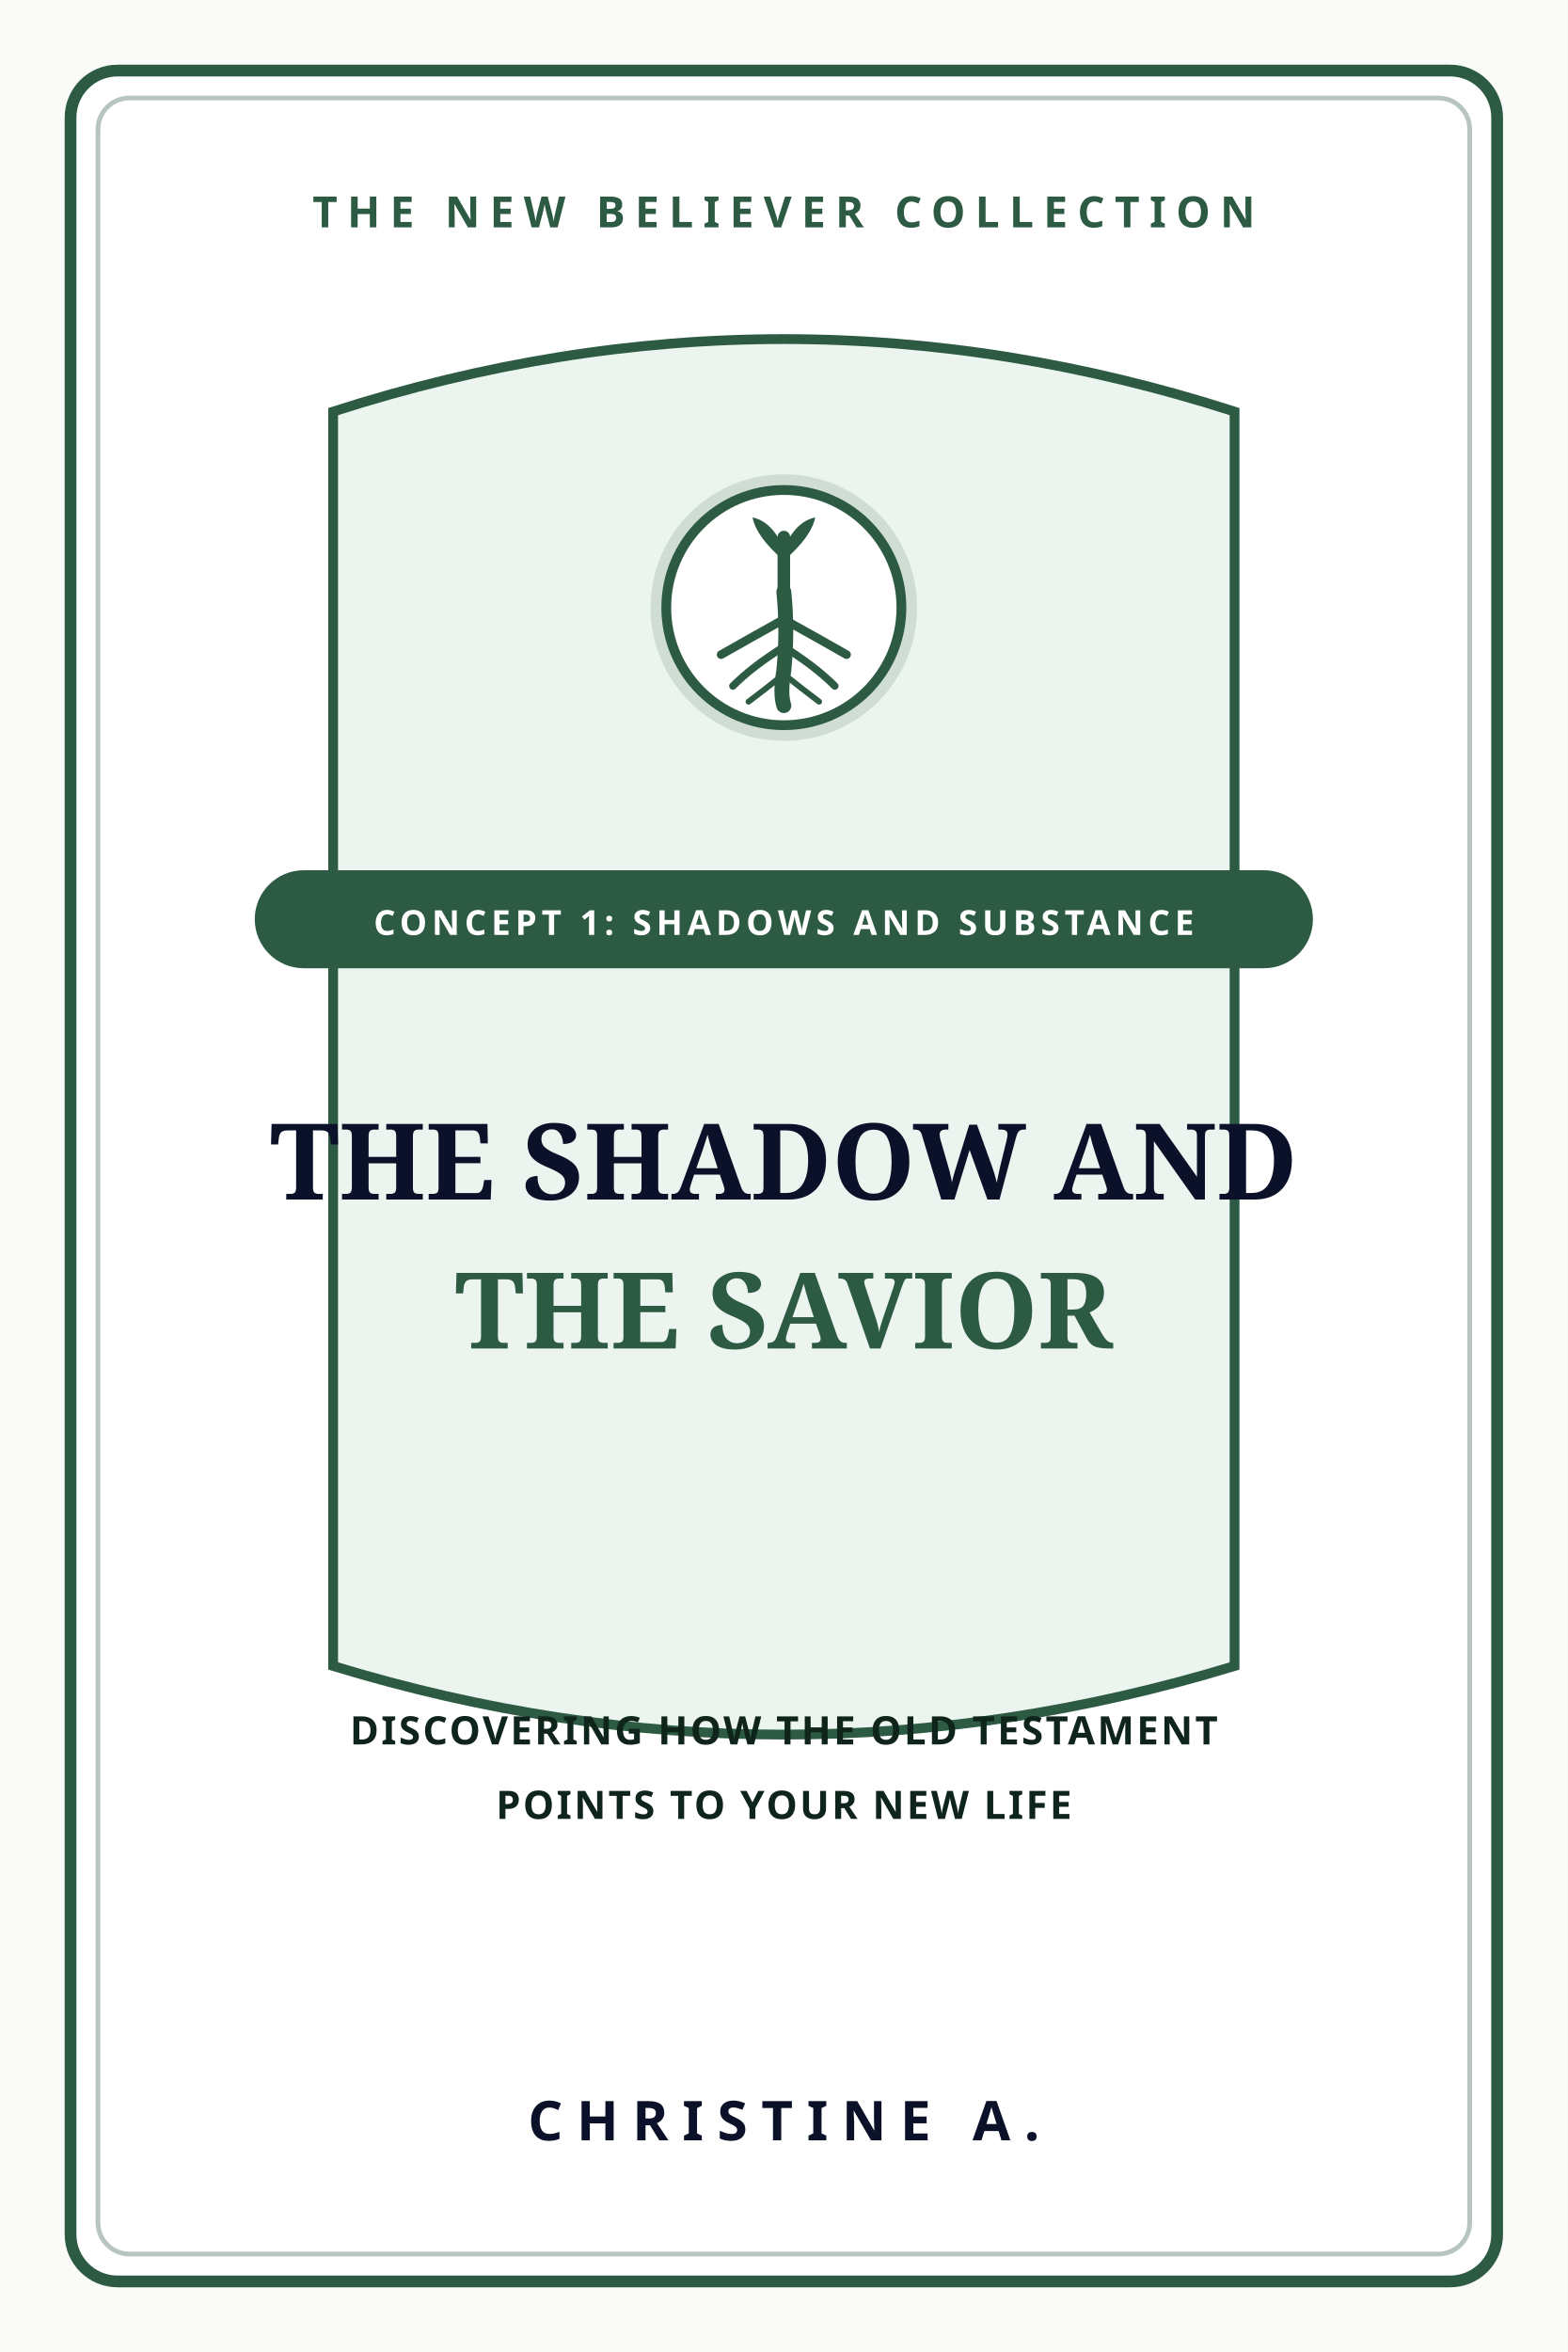
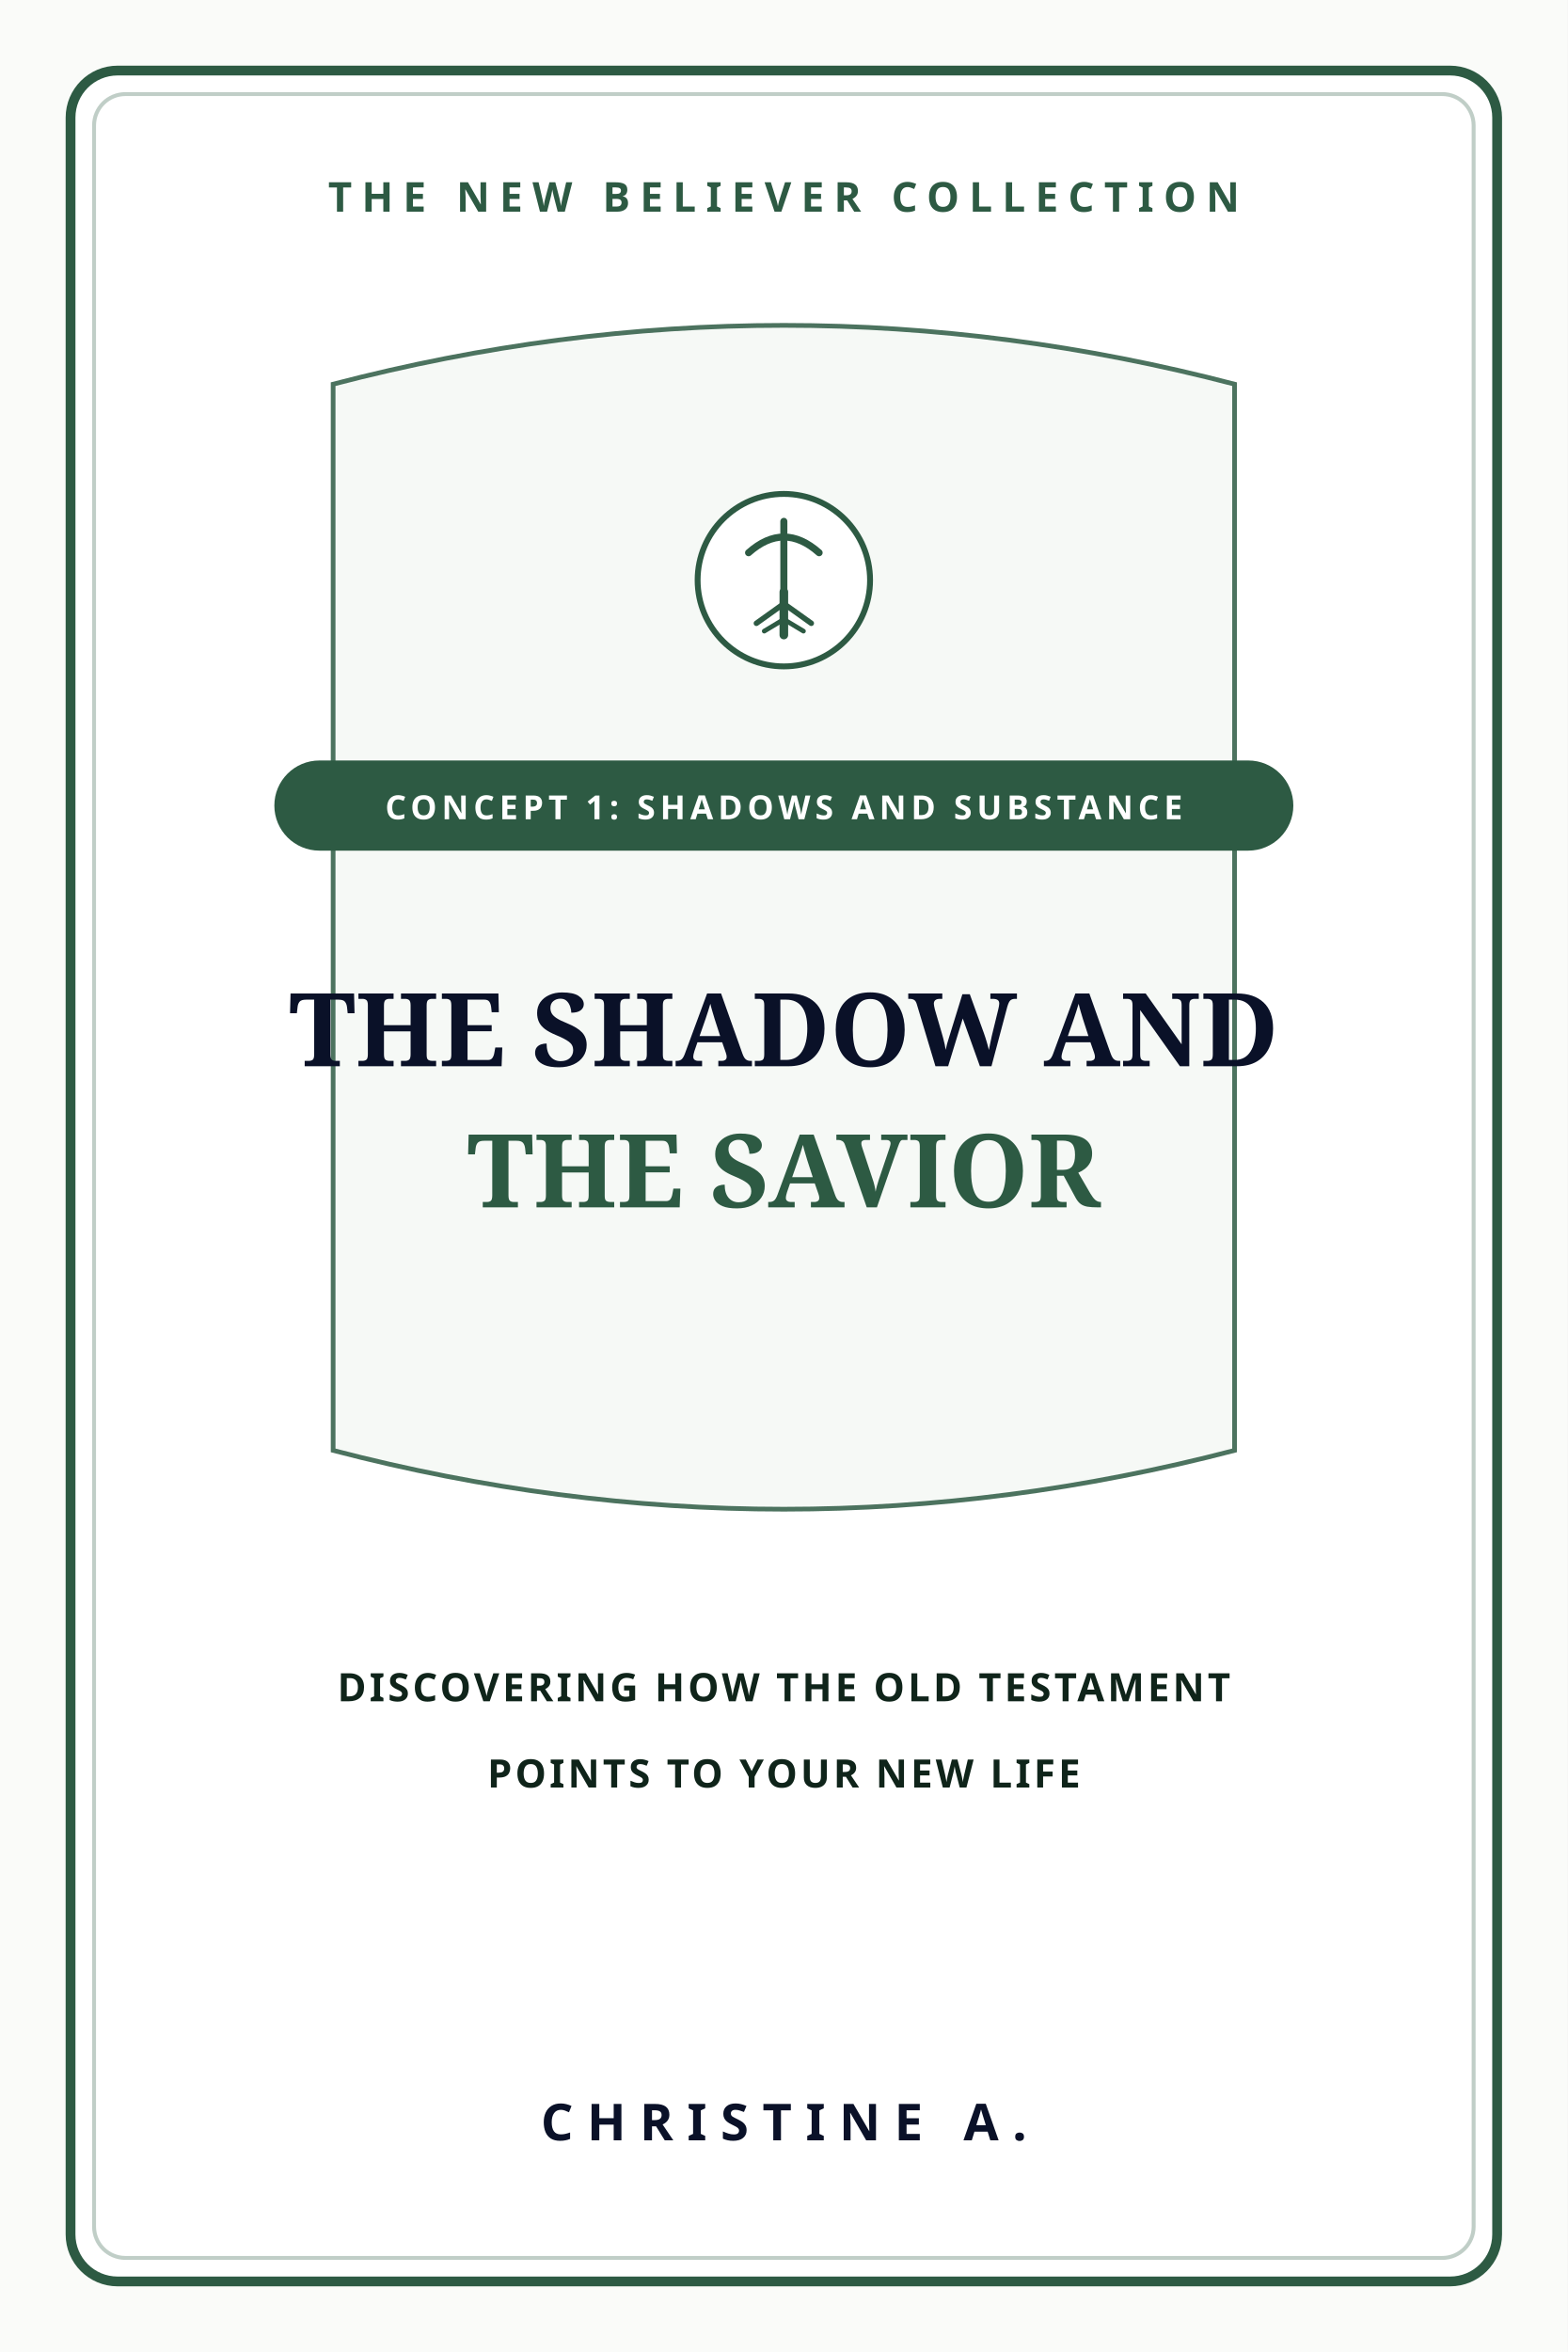
<svg xmlns="http://www.w3.org/2000/svg" viewBox="0 0 400 600" width="100%" height="100%">
  <rect width="100%" height="100%" fill="#FAFBF9" />
-   <rect x="18" y="18" width="364" height="564" rx="12" fill="#FFFFFF" stroke="#2D5A43" stroke-width="3" />
-   <rect x="25" y="25" width="350" height="550" rx="8" fill="none" stroke="#2D5A43" stroke-width="1.2" opacity="0.35" />
-   <path d="M 85 105 Q 200 68 315 105 L 315 425 Q 200 460 85 425 Z" fill="#EBF4EE" stroke="#2D5A43" stroke-width="2.5" />
-   <g transform="translate(200, 155)">
-     <circle cx="0" cy="0" r="34" fill="#2D5A43" opacity="0.15" />
-     <circle cx="0" cy="0" r="30" fill="#FFFFFF" stroke="#2D5A43" stroke-width="2.5" />
-     <path d="M 0 -18 L 0 -4" stroke="#2D5A43" stroke-width="3.2" stroke-linecap="round" />
-     <path d="M 0 -12 Q -7 -18 -8 -23 Q -3 -22 0 -15" fill="#2D5A43" />
-     <path d="M 0 -12 Q 7 -18 8 -23 Q 3 -22 0 -15" fill="#2D5A43" />
-     <path d="M 0 -4 Q 1 6 0 16 Q -1 22 0 25" stroke="#2D5A43" stroke-width="3.8" fill="none" stroke-linecap="round" />
-     <path d="M 0 3 Q -9 8 -16 12" stroke="#2D5A43" stroke-width="2.2" fill="none" stroke-linecap="round" />
-     <path d="M 0 3 Q 9 8 16 12" stroke="#2D5A43" stroke-width="2.2" fill="none" stroke-linecap="round" />
-     <path d="M 0 10 Q -8 15 -13 20" stroke="#2D5A43" stroke-width="1.9" fill="none" stroke-linecap="round" />
-     <path d="M 0 10 Q 8 15 13 20" stroke="#2D5A43" stroke-width="1.9" fill="none" stroke-linecap="round" />
-     <path d="M 0 17 Q -5 21 -9 24" stroke="#2D5A43" stroke-width="1.5" fill="none" stroke-linecap="round" />
-     <path d="M 0 17 Q 5 21 9 24" stroke="#2D5A43" stroke-width="1.5" fill="none" stroke-linecap="round" />
+   <rect x="18" y="18" width="364" height="564" rx="12" fill="#FFFFFF" stroke="#2D5A43" stroke-width="2.5" />
+   <rect x="24" y="24" width="352" height="552" rx="8" fill="none" stroke="#2D5A43" stroke-width="1" opacity="0.3" />
+   <path d="M 85 98 Q 200 68 315 98 L 315 370 Q 200 400 85 370 Z" fill="#F4F8F5" stroke="#2D5A43" stroke-width="1.2" opacity="0.85" />
+   <g transform="translate(200, 148)">
+     <circle cx="0" cy="0" r="22" fill="#2D5A43" opacity="0.12" />
+     <circle cx="0" cy="0" r="22" fill="#FFFFFF" stroke="#2D5A43" stroke-width="1.5" />
+     <path d="M -9 -7 Q 0 -15 9 -7 M 0 -15 L 0 3" stroke="#2D5A43" stroke-width="1.8" fill="none" stroke-linecap="round" />
+     <path d="M 0 3 L 0 14" stroke="#2D5A43" stroke-width="2.2" stroke-linecap="round" />
+     <path d="M 0 6 L -7 11" stroke="#2D5A43" stroke-width="1.4" stroke-linecap="round" />
+     <path d="M 0 6 L 7 11" stroke="#2D5A43" stroke-width="1.4" stroke-linecap="round" />
+     <path d="M 0 10 L -5 13" stroke="#2D5A43" stroke-width="1.2" stroke-linecap="round" />
+     <path d="M 0 10 L 5 13" stroke="#2D5A43" stroke-width="1.2" stroke-linecap="round" />
  </g>
-   <text x="200" y="58" font-family="'Montserrat', system-ui, sans-serif" font-size="11" font-weight="800" fill="#2D5A43" text-anchor="middle" letter-spacing="2.5">THE NEW BELIEVER COLLECTION</text>
-   <rect x="65" y="222" width="270" height="25" rx="12.5" fill="#2D5A43" />
-   <text x="200" y="238.5" font-family="'Montserrat', system-ui, sans-serif" font-size="8.8" font-weight="800" fill="#FFFFFF" text-anchor="middle" letter-spacing="1.2">CONCEPT 1: SHADOWS AND SUBSTANCE</text>
-   <text x="200" y="306" font-family="'Playfair Display', Georgia, serif" font-size="27" font-weight="bold" fill="#0A1128" text-anchor="middle">THE SHADOW AND</text>
-   <text x="200" y="344" font-family="'Playfair Display', Georgia, serif" font-size="27" font-weight="bold" fill="#2D5A43" text-anchor="middle">THE SAVIOR</text>
-   <text x="200" y="445" font-family="'Montserrat', system-ui, sans-serif" font-size="10" font-weight="800" fill="#0F241A" text-anchor="middle" letter-spacing="0.6">DISCOVERING HOW THE OLD TESTAMENT</text>
-   <text x="200" y="464" font-family="'Montserrat', system-ui, sans-serif" font-size="10" font-weight="800" fill="#0F241A" text-anchor="middle" letter-spacing="0.6">POINTS TO YOUR NEW LIFE</text>
-   <text x="200" y="546" font-family="'Montserrat', system-ui, sans-serif" font-size="14" font-weight="800" fill="#0A1128" text-anchor="middle" letter-spacing="3.5">CHRISTINE A.</text>
+   <text x="200" y="54" font-family="'Montserrat', system-ui, sans-serif" font-size="10.5" font-weight="800" fill="#2D5A43" text-anchor="middle" letter-spacing="2.5">THE NEW BELIEVER COLLECTION</text>
+   <rect x="70" y="194" width="260" height="23" rx="11.5" fill="#2D5A43" />
+   <text x="200" y="209" font-family="'Montserrat', system-ui, sans-serif" font-size="8.5" font-weight="800" fill="#FFFFFF" text-anchor="middle" letter-spacing="1.2">CONCEPT 1: SHADOWS AND SUBSTANCE</text>
+   <text x="200" y="272" font-family="'Playfair Display', Georgia, serif" font-size="26" font-weight="bold" fill="#0A1128" text-anchor="middle">THE SHADOW AND</text>
+   <text x="200" y="308" font-family="'Playfair Display', Georgia, serif" font-size="26" font-weight="bold" fill="#2D5A43" text-anchor="middle">THE SAVIOR</text>
+   <text x="200" y="434" font-family="'Montserrat', system-ui, sans-serif" font-size="10" font-weight="800" fill="#0F241A" text-anchor="middle" letter-spacing="0.8">DISCOVERING HOW THE OLD TESTAMENT</text>
+   <text x="200" y="456" font-family="'Montserrat', system-ui, sans-serif" font-size="10" font-weight="800" fill="#0F241A" text-anchor="middle" letter-spacing="0.8">POINTS TO YOUR NEW LIFE</text>
+   <text x="200" y="546" font-family="'Montserrat', system-ui, sans-serif" font-size="13" font-weight="800" fill="#0A1128" text-anchor="middle" letter-spacing="3.5">CHRISTINE A.</text>
</svg>
